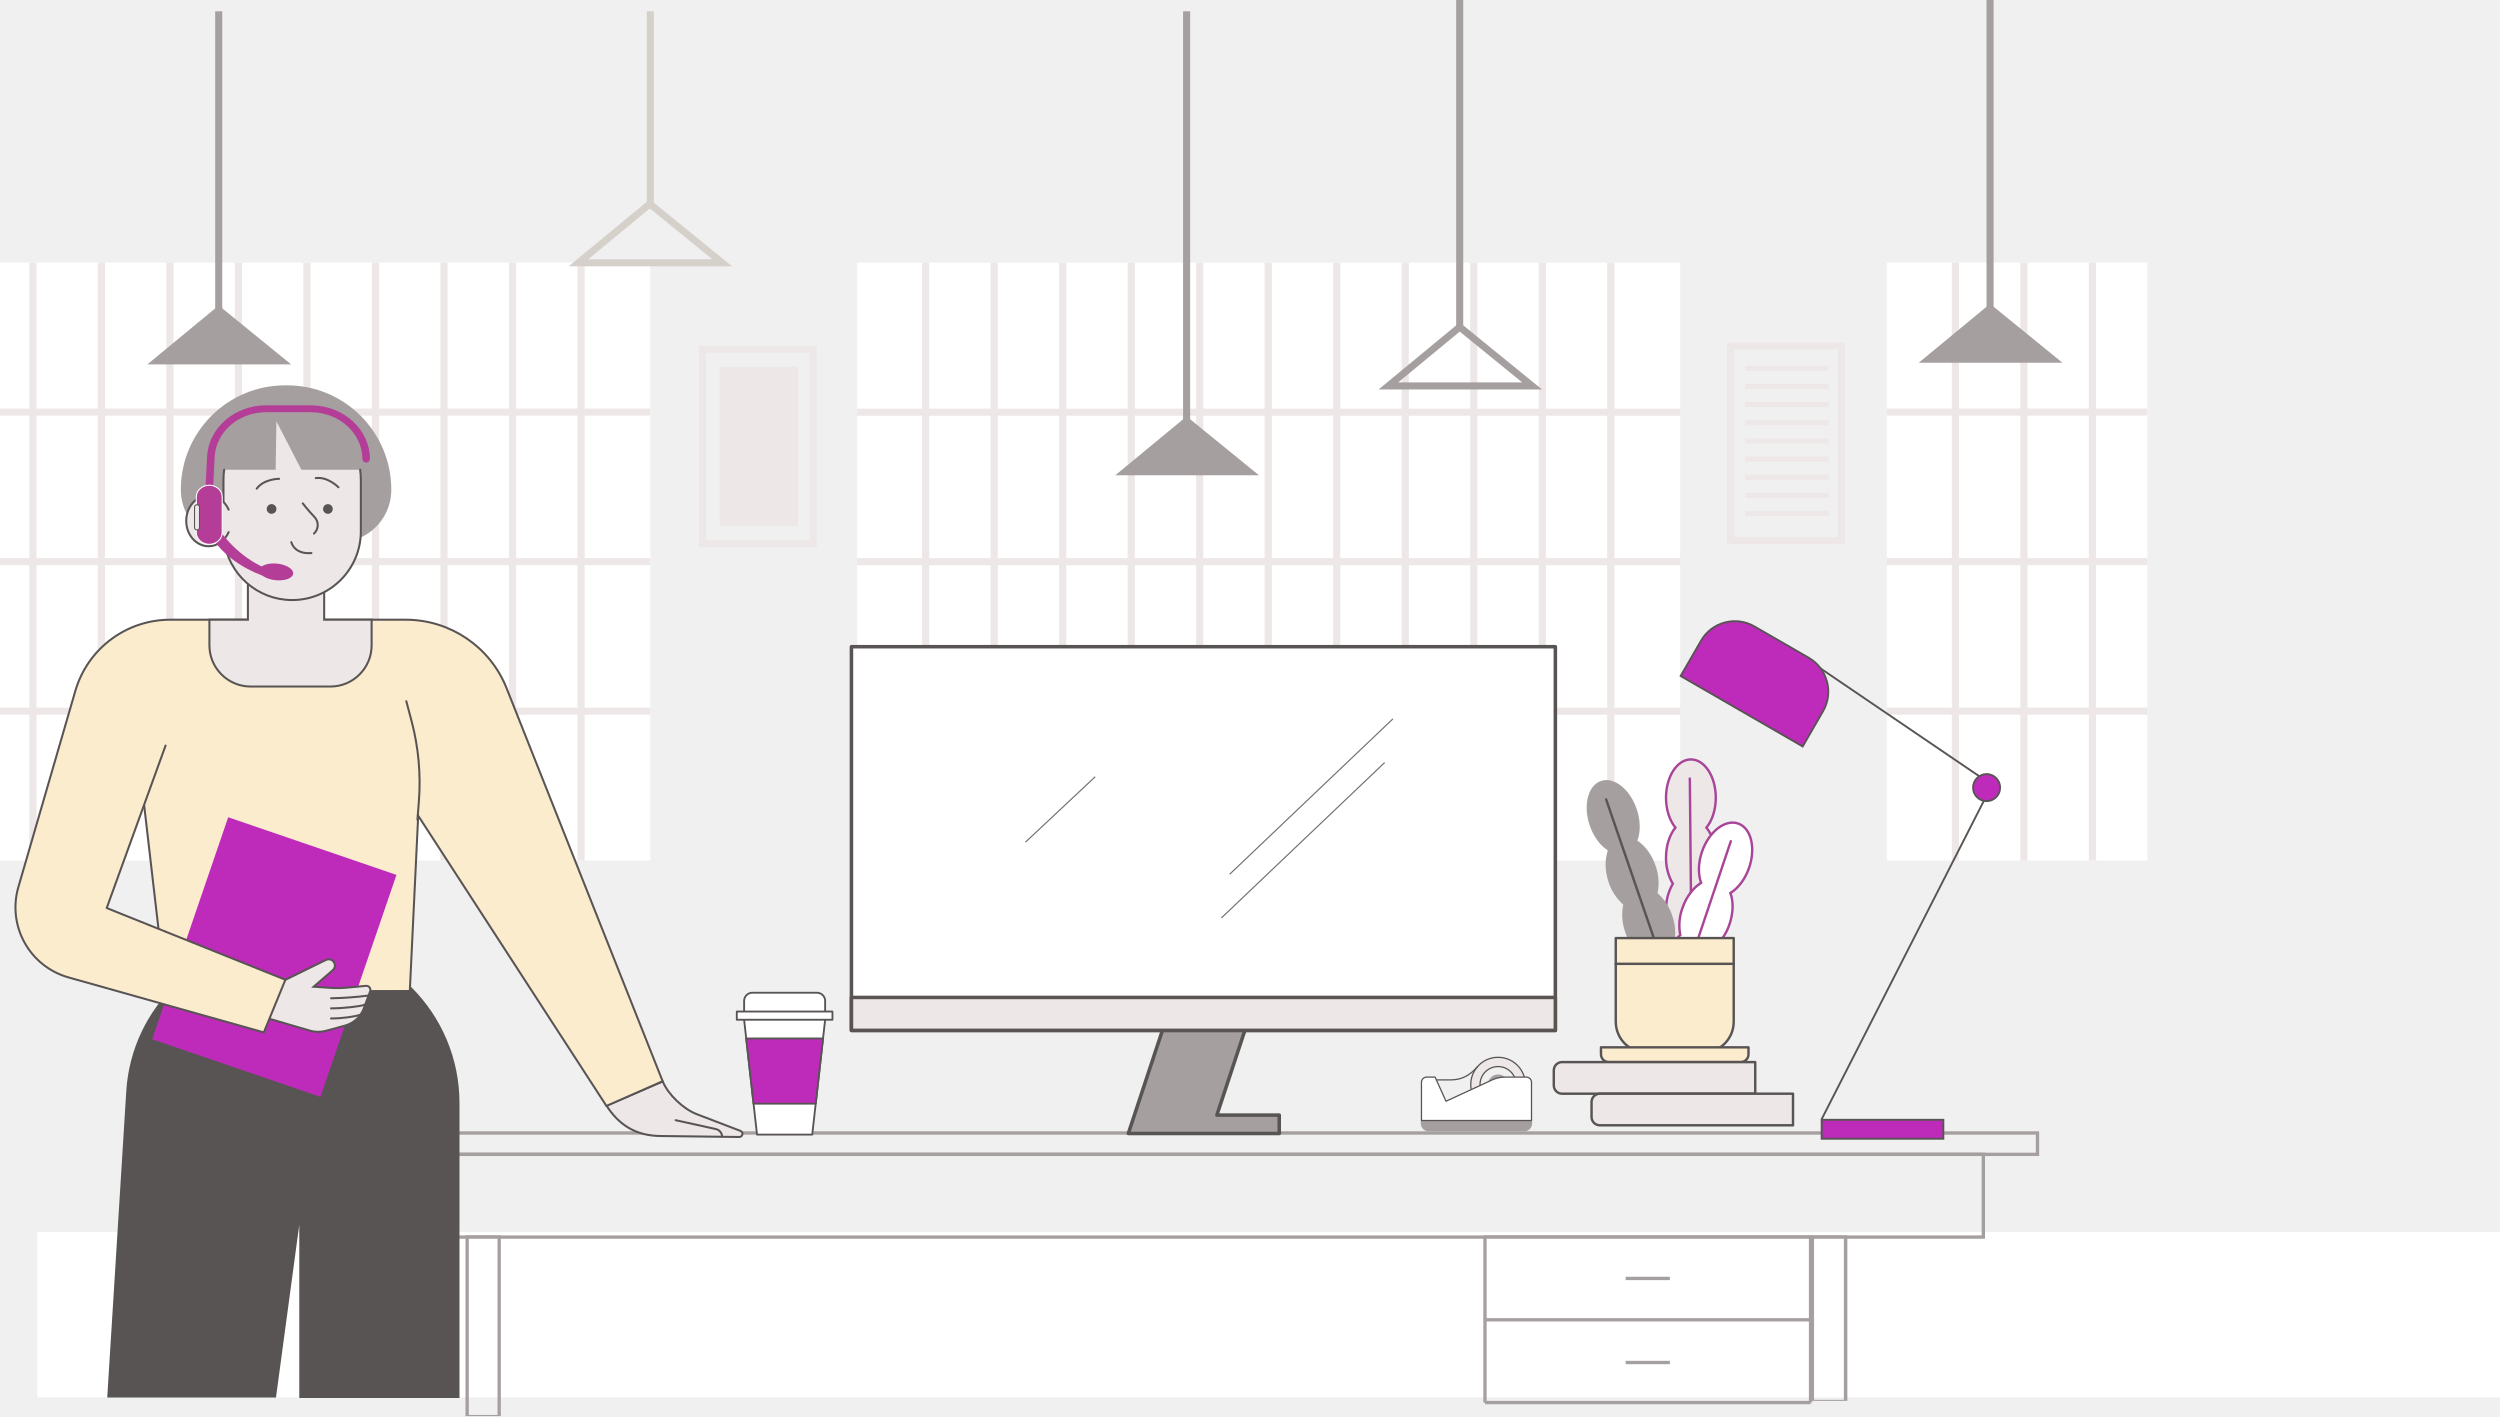
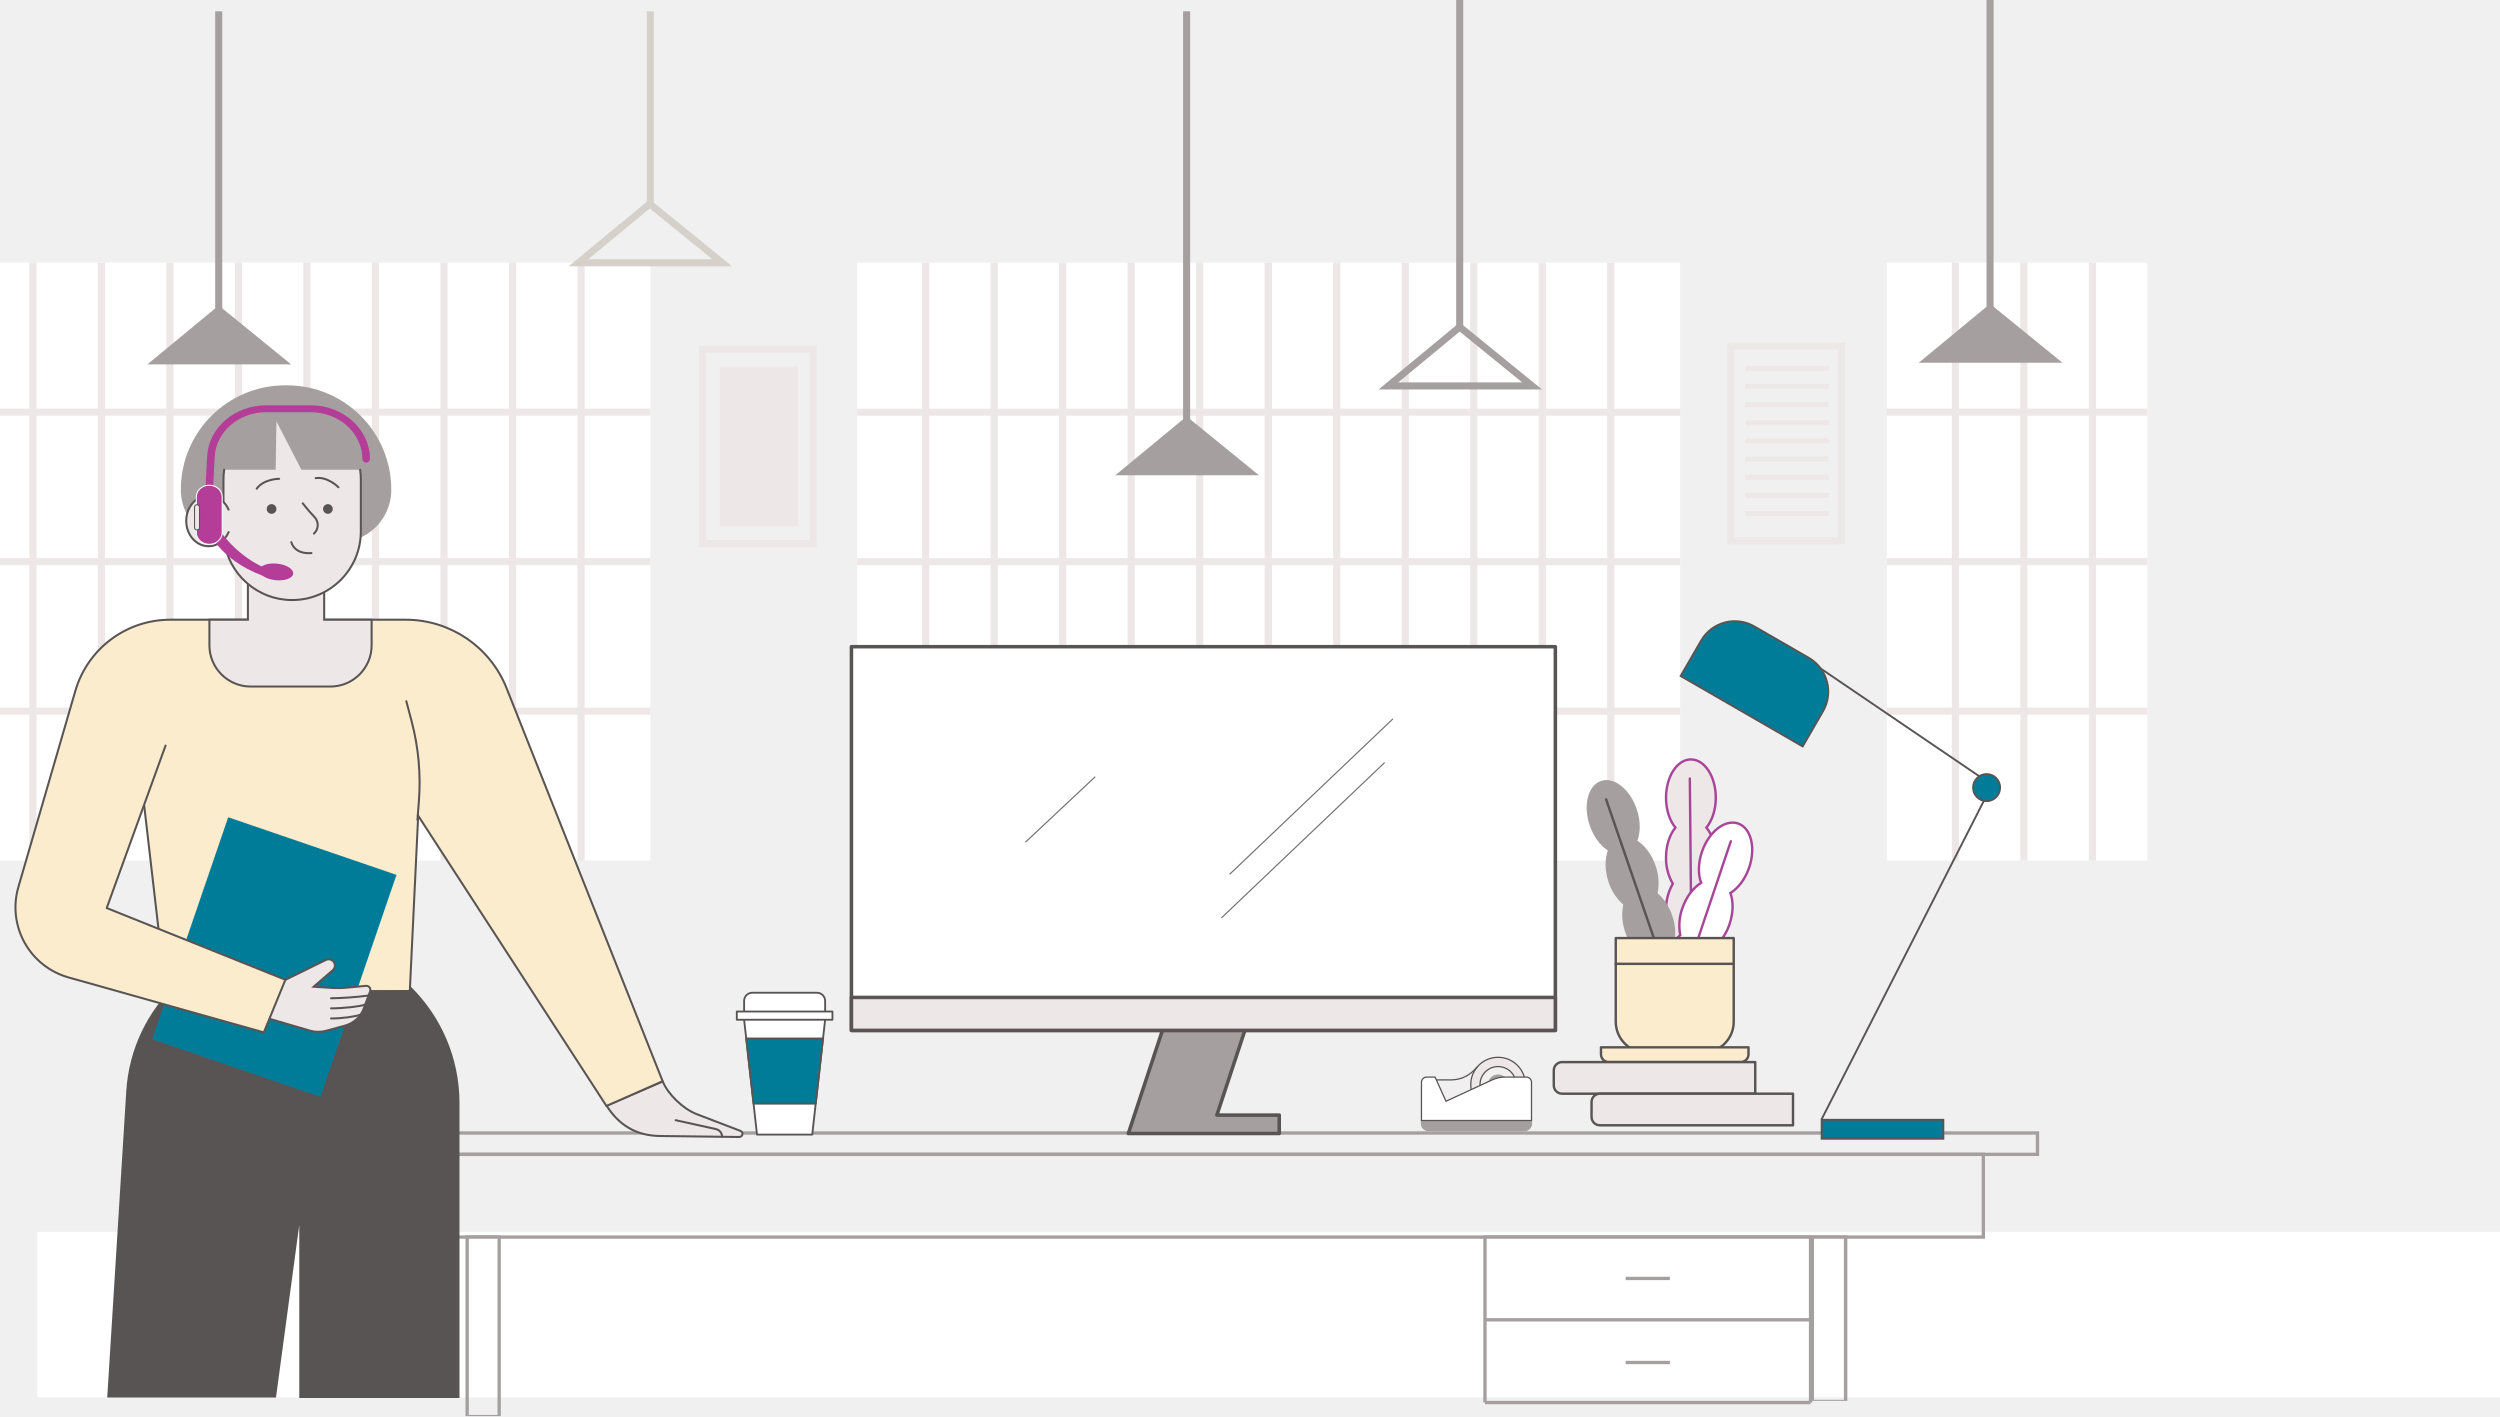
<svg xmlns="http://www.w3.org/2000/svg" width="1949.04" height="1104.015" viewBox="0 0 1949.04 1104.015">
  <g id="assets" transform="translate(29.04 9.368)">
    <g id="Assets-2" data-name="Assets" transform="translate(-163.638 -93.777)">
      <rect id="white_bg" data-name="white bg" width="1920" height="129" transform="translate(163.638 1044.777)" fill="#fff" />
      <rect id="Rectangle_1296" data-name="Rectangle 1296" width="507.031" height="466.177" transform="translate(134.598 289.131)" fill="#fff" />
      <rect id="Rectangle_1297" data-name="Rectangle 1297" width="5.591" height="466.257" transform="translate(157.456 289.131)" fill="#ede7e7" />
      <rect id="Rectangle_1298" data-name="Rectangle 1298" width="5.591" height="466.257" transform="translate(210.873 289.131)" fill="#ede7e7" />
      <rect id="Rectangle_1299" data-name="Rectangle 1299" width="5.591" height="466.257" transform="translate(264.29 289.131)" fill="#ede7e7" />
      <rect id="Rectangle_1300" data-name="Rectangle 1300" width="5.591" height="466.257" transform="translate(317.707 289.131)" fill="#ede7e7" />
      <rect id="Rectangle_1301" data-name="Rectangle 1301" width="5.591" height="466.257" transform="translate(371.125 289.131)" fill="#ede7e7" />
      <rect id="Rectangle_1302" data-name="Rectangle 1302" width="5.591" height="466.257" transform="translate(424.542 289.131)" fill="#ede7e7" />
      <rect id="Rectangle_1303" data-name="Rectangle 1303" width="5.591" height="466.257" transform="translate(477.959 289.131)" fill="#ede7e7" />
      <rect id="Rectangle_1304" data-name="Rectangle 1304" width="5.591" height="466.257" transform="translate(531.376 289.131)" fill="#ede7e7" />
      <rect id="Rectangle_1305" data-name="Rectangle 1305" width="5.591" height="466.257" transform="translate(584.793 289.131)" fill="#ede7e7" />
      <rect id="Rectangle_1306" data-name="Rectangle 1306" width="507.031" height="5.499" transform="translate(134.598 402.946)" fill="#ede7e7" />
      <rect id="Rectangle_1307" data-name="Rectangle 1307" width="507.031" height="5.499" transform="translate(134.598 519.51)" fill="#ede7e7" />
      <rect id="Rectangle_1308" data-name="Rectangle 1308" width="507.031" height="5.498" transform="translate(134.598 636.075)" fill="#ede7e7" />
      <rect id="Rectangle_1309" data-name="Rectangle 1309" width="641.628" height="466.177" transform="translate(802.828 289.183)" fill="#fff" />
      <rect id="Rectangle_1310" data-name="Rectangle 1310" width="5.591" height="466.257" transform="translate(853.45 289.184)" fill="#ede7e7" />
      <rect id="Rectangle_1311" data-name="Rectangle 1311" width="5.591" height="466.257" transform="translate(906.867 289.184)" fill="#ede7e7" />
      <rect id="Rectangle_1312" data-name="Rectangle 1312" width="5.591" height="466.257" transform="translate(960.284 289.184)" fill="#ede7e7" />
      <rect id="Rectangle_1313" data-name="Rectangle 1313" width="5.591" height="466.257" transform="translate(1013.701 289.184)" fill="#ede7e7" />
      <rect id="Rectangle_1314" data-name="Rectangle 1314" width="5.591" height="466.257" transform="translate(1067.118 289.184)" fill="#ede7e7" />
      <rect id="Rectangle_1315" data-name="Rectangle 1315" width="5.591" height="466.257" transform="translate(1120.536 289.184)" fill="#ede7e7" />
      <rect id="Rectangle_1316" data-name="Rectangle 1316" width="5.591" height="466.257" transform="translate(1173.953 289.184)" fill="#ede7e7" />
      <rect id="Rectangle_1317" data-name="Rectangle 1317" width="5.591" height="466.257" transform="translate(1227.37 289.184)" fill="#ede7e7" />
      <rect id="Rectangle_1318" data-name="Rectangle 1318" width="5.591" height="466.257" transform="translate(1280.787 289.184)" fill="#ede7e7" />
      <rect id="Rectangle_1319" data-name="Rectangle 1319" width="5.591" height="466.257" transform="translate(1334.204 289.184)" fill="#ede7e7" />
      <rect id="Rectangle_1320" data-name="Rectangle 1320" width="5.591" height="466.257" transform="translate(1387.621 289.184)" fill="#ede7e7" />
      <rect id="Rectangle_1321" data-name="Rectangle 1321" width="641.629" height="5.499" transform="translate(802.828 402.998)" fill="#ede7e7" />
      <rect id="Rectangle_1322" data-name="Rectangle 1322" width="641.629" height="5.499" transform="translate(802.828 519.562)" fill="#ede7e7" />
      <rect id="Rectangle_1323" data-name="Rectangle 1323" width="641.629" height="5.499" transform="translate(802.828 636.127)" fill="#ede7e7" />
      <rect id="Rectangle_1324" data-name="Rectangle 1324" width="203.025" height="466.177" transform="translate(1605.646 289.131)" fill="#fff" />
      <rect id="Rectangle_1325" data-name="Rectangle 1325" width="5.591" height="466.257" transform="translate(1656.268 289.131)" fill="#ede7e7" />
      <rect id="Rectangle_1326" data-name="Rectangle 1326" width="5.591" height="466.257" transform="translate(1709.685 289.131)" fill="#ede7e7" />
      <rect id="Rectangle_1327" data-name="Rectangle 1327" width="5.591" height="466.257" transform="translate(1763.102 289.131)" fill="#ede7e7" />
      <rect id="Rectangle_1328" data-name="Rectangle 1328" width="203.025" height="5.499" transform="translate(1605.646 402.946)" fill="#ede7e7" />
      <rect id="Rectangle_1329" data-name="Rectangle 1329" width="203.025" height="5.499" transform="translate(1605.646 519.51)" fill="#ede7e7" />
      <rect id="Rectangle_1330" data-name="Rectangle 1330" width="203.025" height="5.498" transform="translate(1605.646 636.075)" fill="#ede7e7" />
      <path id="Path_4280" data-name="Path 4280" d="M679.414,511.085h91.909V353.855H679.414Zm5.5-151.732h80.911V505.586H684.913Z" fill="#ede7e7" />
      <rect id="Rectangle_1331" data-name="Rectangle 1331" width="61.273" height="124.293" transform="translate(695.649 370.323)" fill="#ede7e7" />
      <path id="Path_4281" data-name="Path 4281" d="M1481.152,508.726h91.909V351.5h-91.909Zm5.5-151.731h80.911V503.228h-80.911Z" fill="#ede7e7" />
      <rect id="Rectangle_1332" data-name="Rectangle 1332" width="65.009" height="3.928" transform="translate(1495.204 369.643)" fill="#ede7e7" />
      <rect id="Rectangle_1333" data-name="Rectangle 1333" width="65.009" height="3.928" transform="translate(1495.204 383.783)" fill="#ede7e7" />
      <rect id="Rectangle_1334" data-name="Rectangle 1334" width="65.009" height="3.928" transform="translate(1495.204 397.923)" fill="#ede7e7" />
      <rect id="Rectangle_1335" data-name="Rectangle 1335" width="65.009" height="3.928" transform="translate(1495.204 412.063)" fill="#ede7e7" />
      <rect id="Rectangle_1336" data-name="Rectangle 1336" width="65.009" height="3.928" transform="translate(1495.204 426.202)" fill="#ede7e7" />
      <rect id="Rectangle_1337" data-name="Rectangle 1337" width="65.009" height="3.928" transform="translate(1495.204 440.342)" fill="#ede7e7" />
      <rect id="Rectangle_1338" data-name="Rectangle 1338" width="65.009" height="3.928" transform="translate(1495.204 454.482)" fill="#ede7e7" />
      <rect id="Rectangle_1339" data-name="Rectangle 1339" width="65.009" height="3.928" transform="translate(1495.204 468.622)" fill="#ede7e7" />
      <rect id="Rectangle_1340" data-name="Rectangle 1340" width="65.009" height="3.928" transform="translate(1495.204 482.762)" fill="#ede7e7" />
      <rect id="Rectangle_1341" data-name="Rectangle 1341" width="5.499" height="153.809" transform="translate(638.879 93.233)" fill="#d5d1ca" />
      <rect id="Rectangle_1342" data-name="Rectangle 1342" width="5.499" height="257.011" transform="translate(1269.865 84.409)" fill="#a59f9f" />
      <path id="Path_4282" data-name="Path 4282" d="M1209.345,388.045H1336.8l-64.2-52.234Zm111.983-5.5H1224.64l47.987-39.625Z" fill="#a59f9f" />
      <path id="Path_5282" data-name="Path 5282" d="M1209.345,388.045H1336.8l-64.2-52.234Zm111.983-5.5H1224.64l47.987-39.625Z" transform="translate(-631.443 -96.018)" fill="#d5d1ca" />
      <rect id="Rectangle_1343" data-name="Rectangle 1343" width="5.499" height="258.893" transform="translate(302.374 93.233)" fill="#a59f9f" />
      <path id="Path_4283" data-name="Path 4283" d="M249.5,368.492H361.573l-56.449-45.93Z" fill="#a59f9f" />
      <rect id="Rectangle_1344" data-name="Rectangle 1344" width="5.499" height="345.355" transform="translate(1056.951 93.233)" fill="#a59f9f" />
      <path id="Path_4284" data-name="Path 4284" d="M1004.079,454.954H1116.15l-56.449-45.93Z" fill="#a59f9f" />
      <rect id="Rectangle_1345" data-name="Rectangle 1345" width="5.499" height="266.438" transform="translate(1683.326 84.409)" fill="#a59f9f" />
      <path id="Path_4285" data-name="Path 4285" d="M1630.453,367.213h112.071l-56.449-45.93Z" fill="#a59f9f" />
      <path id="Path_4286" data-name="Path 4286" d="M1682.144,1050.157H390.175V983.051H1682.144Zm-1289.36-2.609h1286.75V985.661H392.784Z" fill="#a59f9f" />
      <path id="Path_4287" data-name="Path 4287" d="M1724.353,985.66H347.966V966.405H1724.353ZM350.576,983.051H1721.744V969.015H350.576Z" fill="#a59f9f" />
      <path id="Path_4288" data-name="Path 4288" d="M525.065,1188.424H497.489V1047.547h27.576Zm-24.967-.891h22.357V1048.438H500.1Z" fill="#a59f9f" />
      <path id="Path_4289" data-name="Path 4289" d="M1575.945,1176.544h-28.691v-129h28.691Zm-25.976-.816h23.261V1048.363h-23.261Z" transform="translate(-1.114)" fill="#a59f9f" />
      <path id="Path_4290" data-name="Path 4290" d="M1547.444,1177.849H1291.006v-130.3h256.438Zm-253.828-1h251.219V1048.551H1293.616Z" fill="#a59f9f" />
      <rect id="Rectangle_1346" data-name="Rectangle 1346" width="253.828" height="2.609" transform="translate(1292.312 1112.045)" fill="#a59f9f" />
      <rect id="Rectangle_1347" data-name="Rectangle 1347" width="253.828" height="2.609" transform="translate(1292.312 1176.544)" fill="#a59f9f" />
      <rect id="Rectangle_1348" data-name="Rectangle 1348" width="34.471" height="2.609" transform="translate(1401.989 1145.335)" fill="#a59f9f" />
      <rect id="Rectangle_1349" data-name="Rectangle 1349" width="34.471" height="2.609" transform="translate(1401.989 1079.796)" fill="#a59f9f" />
      <rect id="Rectangle_1350" data-name="Rectangle 1350" width="548.781" height="299.124" transform="translate(798.393 588.596)" fill="#fff" />
      <rect id="Rectangle_1351" data-name="Rectangle 1351" width="548.781" height="299.124" transform="translate(798.393 588.596)" fill="none" stroke="#595454" stroke-linecap="round" stroke-linejoin="round" stroke-width="2.763" />
      <path id="Path_4291" data-name="Path 4291" d="M1083.288,953.757l21.831-66.038h-64.287L1014.26,968.1h117.646V953.757Z" fill="#a59f9f" />
      <path id="Path_4292" data-name="Path 4292" d="M1083.288,953.757l21.831-66.038h-64.287L1014.26,968.1h117.646V953.757Z" fill="none" stroke="#595454" stroke-linecap="round" stroke-linejoin="round" stroke-width="2.763" />
      <rect id="Rectangle_1352" data-name="Rectangle 1352" width="548.781" height="25.705" transform="translate(798.393 862.015)" fill="#ede7e7" />
      <rect id="Rectangle_1353" data-name="Rectangle 1353" width="548.781" height="25.705" transform="translate(798.393 862.015)" fill="none" stroke="#5c5353" stroke-linecap="round" stroke-linejoin="round" stroke-width="2.763" />
      <line id="Line_437" data-name="Line 437" y1="121.151" x2="127.27" transform="translate(1093.267 644.839)" fill="none" stroke="#707071" stroke-width="0.921" />
      <line id="Line_438" data-name="Line 438" y1="51.045" x2="54.448" transform="translate(934.013 689.964)" fill="none" stroke="#707071" stroke-width="0.921" />
      <line id="Line_439" data-name="Line 439" y1="121.151" x2="127.27" transform="translate(1086.82 678.913)" fill="none" stroke="#707071" stroke-width="0.921" />
    </g>
    <g id="Group_1196" data-name="Group 1196" transform="translate(-150.638 84.223)">
      <g id="Group_1569" data-name="Group 1569" transform="translate(-13.779 -183)">
        <path id="Path_4298" data-name="Path 4298" d="M778.665,878.035V869.77a6.417,6.417,0,0,0-6.417-6.417H721.919a6.417,6.417,0,0,0-6.417,6.417v14.646l10.059,89.54h43.046l10.058-89.54Z" fill="#fff" />
        <path id="Path_4299" data-name="Path 4299" d="M778.665,878.035V869.77a6.417,6.417,0,0,0-6.417-6.417H721.919a6.417,6.417,0,0,0-6.417,6.417v14.646l10.059,89.54h43.046l10.058-89.54Z" fill="none" stroke="#595454" stroke-linecap="round" stroke-linejoin="round" stroke-width="1.462" />
-         <path id="Path_4300" data-name="Path 4300" d="M771.316,949.838H722.855l-5.7-50.821H777Z" fill="#be2bbb" />
+         <path id="Path_4300" data-name="Path 4300" d="M771.316,949.838H722.855l-5.7-50.821H777Z" fill="#007B98" />
        <path id="Path_4301" data-name="Path 4301" d="M771.316,949.838H722.855l-5.7-50.821H777Z" fill="none" stroke="#595454" stroke-linecap="round" stroke-linejoin="round" stroke-width="1.462" />
        <rect id="Rectangle_1356" data-name="Rectangle 1356" width="74.567" height="6.381" transform="translate(709.8 878.035)" fill="#fff" />
        <rect id="Rectangle_1357" data-name="Rectangle 1357" width="74.567" height="6.381" transform="translate(709.8 878.035)" fill="none" stroke="#595454" stroke-linecap="round" stroke-linejoin="round" stroke-width="1.462" />
        <path id="Path_4306" data-name="Path 4306" d="M233.794,940.48l-14.823,238.49H350.532L368.7,1044.241v135.067h124.9V949.42A127.589,127.589,0,0,0,366.005,821.831h-6.321A126.111,126.111,0,0,0,233.794,940.48" fill="#595454" />
        <path id="Path_4308" data-name="Path 4308" d="M452.14,636.067l4.143,15.684a187.592,187.592,0,0,1,5.652,62.5l-6.9,147.023-190.462.93-16.85-145.331s-12.043-54.823,40.074-61.505" fill="#fbecce" />
        <path id="Path_4309" data-name="Path 4309" d="M247.718,716.874l16.85,145.331H454.861l7.074-147.954a187.594,187.594,0,0,0-5.652-62.5l-4.143-15.683" fill="none" stroke="#595454" stroke-linecap="round" stroke-linejoin="round" stroke-width="1.593" />
        <path id="Path_4310" data-name="Path 4310" d="M712.63,971.069l-33.971-13.006c-10.47-4.01-22.326-15.185-26.6-25.548L608.232,951.4c9.355,14.565,22.35,23.672,42.709,23.672l60.78.751a2.457,2.457,0,0,0,.909-4.752" fill="#ede7e7" />
        <path id="Path_4311" data-name="Path 4311" d="M712.63,971.069l-33.971-13.006c-10.47-4.01-22.326-15.185-26.6-25.548L608.232,951.4c9.355,14.565,22.35,23.672,42.709,23.672l60.78.751A2.457,2.457,0,0,0,712.63,971.069Z" fill="none" stroke="#595454" stroke-linecap="round" stroke-linejoin="round" stroke-width="1.593" />
        <path id="Path_4312" data-name="Path 4312" d="M662.145,962.734l31.384,6.934a6.133,6.133,0,0,1,4.81,5.988" fill="none" stroke="#595454" stroke-linecap="round" stroke-linejoin="round" stroke-width="1.593" />
-         <rect id="Rectangle_1358" data-name="Rectangle 1358" width="182.914" height="138.678" transform="matrix(0.324, -0.946, 0.946, 0.324, 254.019, 899.597)" fill="#be2bbb" />
+         <rect id="Rectangle_1358" data-name="Rectangle 1358" width="182.914" height="138.678" transform="matrix(0.324, -0.946, 0.946, 0.324, 254.019, 899.597)" fill="#007B98" />
        <path id="Path_4313" data-name="Path 4313" d="M333.92,880.315l43.165,12.624a22.757,22.757,0,0,0,12.369.116L404.344,889a21.7,21.7,0,0,0,14.64-13.38l4.957-13.337a3.194,3.194,0,0,0-3.3-4.291l-14.6,1.394a78.761,78.761,0,0,1-12.693.184l-13.433-.891,14.875-12.857a4.863,4.863,0,0,0-5.317-8.046c-10.441,5.11-39.062,19.162-39.062,19.162l-14.437-4.161Z" fill="#ede7e7" />
        <path id="Path_4314" data-name="Path 4314" d="M333.92,880.315l43.165,12.624a22.757,22.757,0,0,0,12.369.116L404.344,889a21.7,21.7,0,0,0,14.64-13.38l4.957-13.337a3.194,3.194,0,0,0-3.3-4.291l-14.6,1.394a78.761,78.761,0,0,1-12.693.184l-13.433-.891,14.875-12.857a4.863,4.863,0,0,0-5.317-8.046c-10.441,5.11-39.062,19.162-39.062,19.162l-14.437-4.161Z" fill="none" stroke="#595454" stroke-linecap="round" stroke-miterlimit="10" stroke-width="1.593" />
        <path id="Path_4315" data-name="Path 4315" d="M393.467,867.683a270.547,270.547,0,0,0,29.252-2.117" fill="none" stroke="#595454" stroke-linecap="round" stroke-linejoin="round" stroke-width="1.593" />
        <path id="Path_4316" data-name="Path 4316" d="M393.467,875.549c9.219,0,22.949-1.468,26.634-2.937" fill="none" stroke="#595454" stroke-linecap="round" stroke-linejoin="round" stroke-width="1.593" />
        <path id="Path_4317" data-name="Path 4317" d="M393.467,883.416c9.219,0,18.579-1.459,22.949-2.918" fill="none" stroke="#595454" stroke-linecap="round" stroke-linejoin="round" stroke-width="1.593" />
        <path id="Path_4318" data-name="Path 4318" d="M461.1,724.9,608.157,951.609l43.826-19.283L530.3,625.9a84.554,84.554,0,0,0-78.585-53.347H268.055A77.012,77.012,0,0,0,194.1,628.085L149.681,781.04a56.684,56.684,0,0,0,39.074,70.371l152.3,42.879,16.809-41.049-139.3-55.916,45.884-126.637" fill="#fbecce" />
        <path id="Path_4319" data-name="Path 4319" d="M461.1,724.9,608.157,951.609l43.826-19.283L530.3,625.9a84.554,84.554,0,0,0-78.585-53.347H268.055A77.012,77.012,0,0,0,194.1,628.085L149.681,781.04a56.684,56.684,0,0,0,39.074,70.371l152.3,42.879,16.809-41.049-139.3-55.916,45.884-126.637" fill="none" stroke="#595454" stroke-linecap="round" stroke-linejoin="round" stroke-width="1.593" />
        <path id="Path_4320" data-name="Path 4320" d="M388.112,572.52V539.04h-59.47v33.48H298.637v19.973a32.156,32.156,0,0,0,32.156,32.156h62.148A32.156,32.156,0,0,0,425.1,592.493V572.52Z" fill="#ede7e7" />
        <path id="Path_4321" data-name="Path 4321" d="M388.112,572.52V539.04h-59.47v33.48H298.637v19.973a32.156,32.156,0,0,0,32.156,32.156h62.148A32.156,32.156,0,0,0,425.1,592.493V572.52Z" fill="none" stroke="#595454" stroke-linecap="round" stroke-miterlimit="10" stroke-width="1.593" />
        <path id="Path_4322" data-name="Path 4322" d="M460.825,728.466l1.109-14.215a187.567,187.567,0,0,0-5.651-62.5l-4.143-15.683" fill="none" stroke="#595454" stroke-linecap="round" stroke-linejoin="round" stroke-width="1.593" />
        <path id="Path_4323" data-name="Path 4323" d="M298,475.714a16.225,16.225,0,0,1,11.591,5.034V463.357a53.475,53.475,0,0,1,53.475-53.475h.149a53.476,53.476,0,0,1,53.475,53.475v40.312a53.55,53.55,0,0,1-30.173,48.187,48.911,48.911,0,0,1-22.547,5.363c-23.707,0-36.923-14.011-36.923-14.011a53.433,53.433,0,0,1-17.087-33.338A16.311,16.311,0,0,1,298,515.283c-9.634,0-17.444-8.858-17.444-19.785s7.81-19.784,17.444-19.784" fill="#ede7e7" />
        <path id="Path_4324" data-name="Path 4324" d="M357.671,389.819h1.449a81.306,81.306,0,0,1,81.306,81.3h0a40.715,40.715,0,0,1-23.96,37.365c.142-1.589.227-3.195.227-4.821V463.358a53.963,53.963,0,0,0-.562-7.718H370.345l-19.473-37.789-.6,37.789H310.156a53.813,53.813,0,0,0-.562,7.718v17.39A16.229,16.229,0,0,0,298,475.714c-8.1,0-14.888,6.268-16.853,14.753a40.869,40.869,0,0,1-4.784-19.342h0a81.305,81.305,0,0,1,81.3-81.3" fill="#a59f9f" />
        <path id="Path_4325" data-name="Path 4325" d="M391.025,482.43a3.785,3.785,0,1,1-3.785,3.784,3.784,3.784,0,0,1,3.785-3.784m-47.711,3.784a3.784,3.784,0,1,0,3.784-3.784,3.784,3.784,0,0,0-3.784,3.784" fill="#595454" />
        <path id="Path_4326" data-name="Path 4326" d="M362.5,512.069s1.914,9.589,15.685,8.53" fill="none" stroke="#595454" stroke-linecap="round" stroke-linejoin="round" stroke-width="1.593" />
        <path id="Path_4327" data-name="Path 4327" d="M371.418,481.837s4.482,5.832,9.068,10.575a9.037,9.037,0,0,1-.291,12.96l-.038.035" fill="none" stroke="#595454" stroke-linecap="round" stroke-linejoin="round" stroke-width="1.593" />
        <path id="Path_4328" data-name="Path 4328" d="M352.98,462.69s-11.878,0-17.468,7.686" fill="none" stroke="#595454" stroke-linecap="round" stroke-linejoin="round" stroke-width="1.593" />
        <path id="Path_4329" data-name="Path 4329" d="M399.218,469.276s-8.308-8.489-17.711-7.109" fill="none" stroke="#595454" stroke-linecap="round" stroke-linejoin="round" stroke-width="1.593" />
        <path id="Path_4330" data-name="Path 4330" d="M313.621,504.271c-2.853,6.52-8.766,11.012-15.618,11.012-9.635,0-17.445-8.858-17.445-19.784s7.81-19.784,17.445-19.784c6.852,0,12.765,4.492,15.618,11.012" fill="none" stroke="#595454" stroke-linecap="round" stroke-linejoin="round" stroke-width="1.593" />
        <path id="Path_4331" data-name="Path 4331" d="M309.594,480.729V463.358a53.976,53.976,0,0,1,.553-7.719" fill="none" stroke="#595454" stroke-linecap="round" stroke-linejoin="round" stroke-width="1.593" />
        <path id="Path_4332" data-name="Path 4332" d="M416.14,455.639a53.981,53.981,0,0,1,.553,7.719V503.67a53.549,53.549,0,0,1-53.549,53.549h0a53.557,53.557,0,0,1-53.192-47.336" fill="none" stroke="#595454" stroke-linecap="round" stroke-linejoin="round" stroke-width="1.593" />
        <path id="Path_4333" data-name="Path 4333" d="M337.6,533.747c-.534,3.544,4.932,7.1,12.209,7.944s13.609-1.346,14.143-4.89-4.932-7.1-12.209-7.943-13.609,1.345-14.143,4.889" fill="#b43e97" />
        <path id="Path_4334" data-name="Path 4334" d="M342.915,532.582s-23.953-8.469-40.5-36.021c-4.079-6.793-5,5.3-5,5.3s7.371,23.028,42.685,36.391Z" fill="#b43e97" />
        <path id="Path_4335" data-name="Path 4335" d="M298.144,480.792a2.857,2.857,0,0,0,2.962-2.574l1.628-32.523c.981-19.578,18.64-34.914,40.2-34.914h34.709c22.191,0,40.244,16.408,40.244,36.576a2.981,2.981,0,0,0,5.935,0c0-23.142-20.716-41.97-46.179-41.97H342.937c-24.743,0-45.006,17.6-46.131,40.062l-1.629,32.523a2.813,2.813,0,0,0,2.83,2.817l.137,0" fill="#b43e97" />
        <path id="Path_4336" data-name="Path 4336" d="M298.513,513.777h0c5.556,0,10.1-4.131,10.1-9.181V476.86c0-5.049-4.546-9.181-10.1-9.181s-10.1,4.132-10.1,9.181V504.6c0,5.05,4.546,9.181,10.1,9.181" fill="#b43e97" />
        <path id="Path_4337" data-name="Path 4337" d="M298.513,513.777h0c5.556,0,10.1-4.131,10.1-9.181V476.86c0-5.049-4.546-9.181-10.1-9.181s-10.1,4.132-10.1,9.181V504.6C288.411,509.646,292.957,513.777,298.513,513.777Z" fill="none" stroke="#fff" stroke-miterlimit="10" stroke-width="0.835" />
        <path id="Path_4338" data-name="Path 4338" d="M288.973,502.559h0a1.862,1.862,0,0,0,1.939-1.763l0-16.137a1.948,1.948,0,0,0-3.879,0l0,16.138a1.862,1.862,0,0,0,1.939,1.763" fill="#ede7e7" />
        <path id="Path_4339" data-name="Path 4339" d="M288.973,502.559h0a1.862,1.862,0,0,0,1.939-1.763l0-16.137a1.948,1.948,0,0,0-3.879,0l0,16.138A1.862,1.862,0,0,0,288.973,502.559Z" fill="none" stroke="#595454" stroke-miterlimit="10" stroke-width="0.835" />
        <path id="Path_4340" data-name="Path 4340" d="M1465.728,734.626c4.448-5.469,7.306-13.872,7.306-23.315,0-16.483-8.686-29.846-19.4-29.846s-19.4,13.363-19.4,29.846c0,9.443,2.858,17.846,7.307,23.315-4.449,5.469-7.307,13.872-7.307,23.315a39.536,39.536,0,0,0,5.307,20.469,39.543,39.543,0,0,0-5.307,20.47,40.282,40.282,0,0,0,4.643,19.345,40.282,40.282,0,0,0-4.643,19.345c0,16.483,8.686,29.846,19.4,29.846s19.4-13.363,19.4-29.846a40.28,40.28,0,0,0-4.642-19.345,40.28,40.28,0,0,0,4.642-19.345,39.543,39.543,0,0,0-5.307-20.47,39.536,39.536,0,0,0,5.307-20.469c0-9.443-2.858-17.846-7.306-23.315" fill="#ede7e7" />
        <path id="Path_4341" data-name="Path 4341" d="M1465.728,734.626c4.448-5.469,7.306-13.872,7.306-23.315,0-16.483-8.686-29.846-19.4-29.846s-19.4,13.363-19.4,29.846c0,9.443,2.858,17.846,7.307,23.315-4.449,5.469-7.307,13.872-7.307,23.315a39.536,39.536,0,0,0,5.307,20.469,39.543,39.543,0,0,0-5.307,20.47,40.282,40.282,0,0,0,4.643,19.345,40.282,40.282,0,0,0-4.643,19.345c0,16.483,8.686,29.846,19.4,29.846s19.4-13.363,19.4-29.846a40.28,40.28,0,0,0-4.642-19.345,40.28,40.28,0,0,0,4.642-19.345,39.543,39.543,0,0,0-5.307-20.47,39.536,39.536,0,0,0,5.307-20.469C1473.034,748.5,1470.176,740.095,1465.728,734.626Z" fill="none" stroke="#a84599" stroke-miterlimit="10" stroke-width="1.898" />
        <line id="Line_440" data-name="Line 440" x2="1.677" y2="173.109" transform="translate(1452.795 696.388)" fill="#ede7e7" />
        <line id="Line_441" data-name="Line 441" x2="1.677" y2="173.109" transform="translate(1452.795 696.388)" fill="none" stroke="#a84599" stroke-linecap="round" stroke-linejoin="round" stroke-width="1.898" />
        <path id="Path_4342" data-name="Path 4342" d="M1411.9,744.836c2.491-6.595,2.547-15.47-.437-24.429-5.21-15.638-17.675-25.571-27.84-22.184s-14.182,18.809-8.972,34.448c2.984,8.958,8.352,16.027,14.3,19.81-2.492,6.595-2.547,15.471.437,24.429a39.546,39.546,0,0,0,11.505,17.743,39.537,39.537,0,0,0,1.435,21.1,40.273,40.273,0,0,0,10.519,16.885,40.277,40.277,0,0,0,1.709,19.821c5.21,15.639,17.674,25.571,27.839,22.185s14.182-18.81,8.973-34.448a40.286,40.286,0,0,0-10.519-16.886,40.276,40.276,0,0,0-1.71-19.821,39.531,39.531,0,0,0-11.505-17.743,39.546,39.546,0,0,0-1.434-21.1c-2.985-8.958-8.352-16.027-14.3-19.81" fill="#a59f9f" />
        <line id="Line_442" data-name="Line 442" x2="56.305" y2="163.705" transform="translate(1387.547 712.646)" fill="#a59f9f" />
        <line id="Line_443" data-name="Line 443" x2="56.305" y2="163.705" transform="translate(1387.547 712.646)" fill="none" stroke="#595454" stroke-linecap="round" stroke-linejoin="round" stroke-width="1.898" />
        <path id="Path_4343" data-name="Path 4343" d="M1484.429,785.623c6-3.708,11.452-10.708,14.549-19.628,5.408-15.572,1.585-31.044-8.536-34.559s-22.71,6.26-28.117,21.832c-3.1,8.919-3.154,17.795-.745,24.421-6,3.707-11.453,10.708-14.551,19.628a39.541,39.541,0,0,0-1.7,21.078,39.541,39.541,0,0,0-11.728,17.6,40.292,40.292,0,0,0-1.96,19.8,40.286,40.286,0,0,0-10.731,16.752c-5.407,15.571-1.585,31.043,8.536,34.558s22.71-6.26,28.117-21.831a40.281,40.281,0,0,0,1.96-19.8,40.272,40.272,0,0,0,10.731-16.751,39.542,39.542,0,0,0,1.7-21.078,39.538,39.538,0,0,0,11.728-17.6c3.1-8.92,3.154-17.8.746-24.421" fill="#fff" />
        <path id="Path_4344" data-name="Path 4344" d="M1484.429,785.623c6-3.708,11.452-10.708,14.549-19.628,5.408-15.572,1.585-31.044-8.536-34.559s-22.71,6.26-28.117,21.832c-3.1,8.919-3.154,17.795-.745,24.421-6,3.707-11.453,10.708-14.551,19.628a39.541,39.541,0,0,0-1.7,21.078,39.541,39.541,0,0,0-11.728,17.6,40.292,40.292,0,0,0-1.96,19.8,40.286,40.286,0,0,0-10.731,16.752c-5.407,15.571-1.585,31.043,8.536,34.558s22.71-6.26,28.117-21.831a40.281,40.281,0,0,0,1.96-19.8,40.272,40.272,0,0,0,10.731-16.751,39.542,39.542,0,0,0,1.7-21.078,39.538,39.538,0,0,0,11.728-17.6C1486.78,801.124,1486.837,792.248,1484.429,785.623Z" fill="none" stroke="#a84599" stroke-miterlimit="10" stroke-width="1.898" />
        <line id="Line_444" data-name="Line 444" x1="55.199" y2="164.082" transform="translate(1429.556 745.259)" fill="#ede7e7" />
        <line id="Line_445" data-name="Line 445" x1="55.199" y2="164.082" transform="translate(1429.556 745.259)" fill="none" stroke="#a84599" stroke-linecap="round" stroke-linejoin="round" stroke-width="1.898" />
        <path id="Path_4345" data-name="Path 4345" d="M1462.786,910.161h-43.51a24.228,24.228,0,0,1-24.229-24.228V820.739h91.968v65.194a24.229,24.229,0,0,1-24.229,24.228" fill="#fbecce" />
        <path id="Path_4346" data-name="Path 4346" d="M1462.786,910.161h-43.51a24.228,24.228,0,0,1-24.229-24.228V820.739h91.968v65.194A24.229,24.229,0,0,1,1462.786,910.161Z" fill="none" stroke="#595454" stroke-linecap="round" stroke-linejoin="round" stroke-width="1.898" />
        <line id="Line_446" data-name="Line 446" x2="91.969" transform="translate(1395.047 840.831)" fill="#fff" />
        <line id="Line_447" data-name="Line 447" x2="91.969" transform="translate(1395.047 840.831)" fill="none" stroke="#595454" stroke-linecap="round" stroke-linejoin="round" stroke-width="1.898" />
        <path id="Path_4347" data-name="Path 4347" d="M1492.474,917.424H1389.587a6.06,6.06,0,0,1-6.06-6.06v-5.441h115.007v5.441a6.06,6.06,0,0,1-6.06,6.06" fill="#fbecce" />
        <path id="Path_4348" data-name="Path 4348" d="M1492.474,917.424H1389.587a6.06,6.06,0,0,1-6.06-6.06v-5.441h115.007v5.441A6.06,6.06,0,0,1,1492.474,917.424Z" fill="none" stroke="#595454" stroke-linecap="round" stroke-linejoin="round" stroke-width="1.898" />
        <path id="Path_4349" data-name="Path 4349" d="M1503.79,942.069H1353.218a6.493,6.493,0,0,1-6.494-6.493V923.917a6.493,6.493,0,0,1,6.494-6.492H1503.79Z" fill="#ede7e7" />
        <path id="Path_4350" data-name="Path 4350" d="M1503.79,942.069H1353.218a6.493,6.493,0,0,1-6.494-6.493V923.917a6.493,6.493,0,0,1,6.494-6.492H1503.79Z" fill="none" stroke="#595454" stroke-linecap="round" stroke-linejoin="round" stroke-width="1.898" />
        <path id="Path_4351" data-name="Path 4351" d="M1533.239,966.713H1382.667a6.493,6.493,0,0,1-6.493-6.493V948.561a6.493,6.493,0,0,1,6.493-6.492h150.572Z" fill="#ede7e7" />
        <path id="Path_4352" data-name="Path 4352" d="M1533.239,966.713H1382.667a6.493,6.493,0,0,1-6.493-6.493V948.561a6.493,6.493,0,0,1,6.493-6.492h150.572Z" fill="none" stroke="#595454" stroke-linecap="round" stroke-linejoin="round" stroke-width="1.898" />
        <path id="Path_4353" data-name="Path 4353" d="M1311.223,935a7.929,7.929,0,1,0-7.929,7.929,7.929,7.929,0,0,0,7.929-7.929" fill="#a59f9f" />
        <path id="Path_4354" data-name="Path 4354" d="M1303.3,913.7a21.3,21.3,0,1,0,21.3,21.3,21.3,21.3,0,0,0-21.3-21.3m0,35.367a14.07,14.07,0,1,1,14.07-14.07,14.07,14.07,0,0,1-14.07,14.07" fill="#ede7e7" />
        <path id="Path_4355" data-name="Path 4355" d="M1303.3,913.7a21.3,21.3,0,1,0,21.3,21.3A21.3,21.3,0,0,0,1303.3,913.7Zm0,35.367a14.07,14.07,0,1,1,14.07-14.07A14.07,14.07,0,0,1,1303.3,949.07Z" fill="none" stroke="#595454" stroke-linecap="round" stroke-linejoin="round" stroke-width="1" />
        <path id="Path_4356" data-name="Path 4356" d="M1255.389,931.322h10.954c8.59,0,15.122-3.579,20.972-10.392" fill="none" stroke="#595454" stroke-linecap="round" stroke-linejoin="round" stroke-width="1" />
        <path id="Path_4357" data-name="Path 4357" d="M1243.565,962.953v2.262a5.682,5.682,0,0,0,5.682,5.682h74.426a5.682,5.682,0,0,0,5.682-5.682v-2.262Z" fill="#a59f9f" />
        <path id="Path_4358" data-name="Path 4358" d="M1243.565,962.953v2.262a5.682,5.682,0,0,0,5.682,5.682h74.426a5.682,5.682,0,0,0,5.682-5.682v-2.262Z" fill="none" stroke="#a59f9f" stroke-linecap="round" stroke-linejoin="round" stroke-width="1" />
        <path id="Path_4359" data-name="Path 4359" d="M1325.253,929.115h-16.647a23.4,23.4,0,0,0-9.814,2.157l-36.1,16.674-8.5-18.831h-6.519a4.1,4.1,0,0,0-4.1,4.1v29.735h85.79V933.217a4.1,4.1,0,0,0-4.1-4.1" fill="#fff" />
        <path id="Path_4360" data-name="Path 4360" d="M1325.253,929.115h-16.647a23.4,23.4,0,0,0-9.814,2.157l-36.1,16.674-8.5-18.831h-6.519a4.1,4.1,0,0,0-4.1,4.1v29.735h85.79V933.217A4.1,4.1,0,0,0,1325.253,929.115Z" fill="none" stroke="#595454" stroke-linecap="round" stroke-linejoin="round" stroke-width="1" />
-         <rect id="Rectangle_1354" data-name="Rectangle 1354" width="94.847" height="14.754" transform="translate(1555.578 962.431)" fill="#be2bbb" stroke="#595454" stroke-width="1.5" />
+         <rect id="Rectangle_1354" data-name="Rectangle 1354" width="94.847" height="14.754" transform="translate(1555.578 962.431)" fill="#007B98" stroke="#595454" stroke-width="1.5" />
        <path id="Path_4293" data-name="Path 4293" d="M1554.724,959.029,1687.585,698.3l-158.814-107.89" transform="translate(0.779 3.038)" fill="none" stroke="#595454" stroke-miterlimit="10" stroke-width="1.5" />
-         <path id="Path_5283" data-name="Path 5283" d="M1540,668.313l-95.134-54.925,15.877-27.5a30.451,30.451,0,0,1,41.6-11.146l42.392,24.475a30.452,30.452,0,0,1,11.146,41.6Z" transform="translate(0.779 3.038)" fill="#be2bbb" stroke="#595454" stroke-width="1.5" />
-         <path id="Path_5284" data-name="Path 5284" d="M1693.908,700.406a10.538,10.538,0,1,1-10.538-10.539,10.539,10.539,0,0,1,10.538,10.539" transform="translate(0.779 3.038)" fill="#be2bbb" stroke="#595454" stroke-width="1.5" />
+         <path id="Path_5283" data-name="Path 5283" d="M1540,668.313l-95.134-54.925,15.877-27.5a30.451,30.451,0,0,1,41.6-11.146l42.392,24.475a30.452,30.452,0,0,1,11.146,41.6Z" transform="translate(0.779 3.038)" fill="#007B98" stroke="#595454" stroke-width="1.5" />
+         <path id="Path_5284" data-name="Path 5284" d="M1693.908,700.406a10.538,10.538,0,1,1-10.538-10.539,10.539,10.539,0,0,1,10.538,10.539" transform="translate(0.779 3.038)" fill="#007B98" stroke="#595454" stroke-width="1.5" />
      </g>
    </g>
  </g>
</svg>
